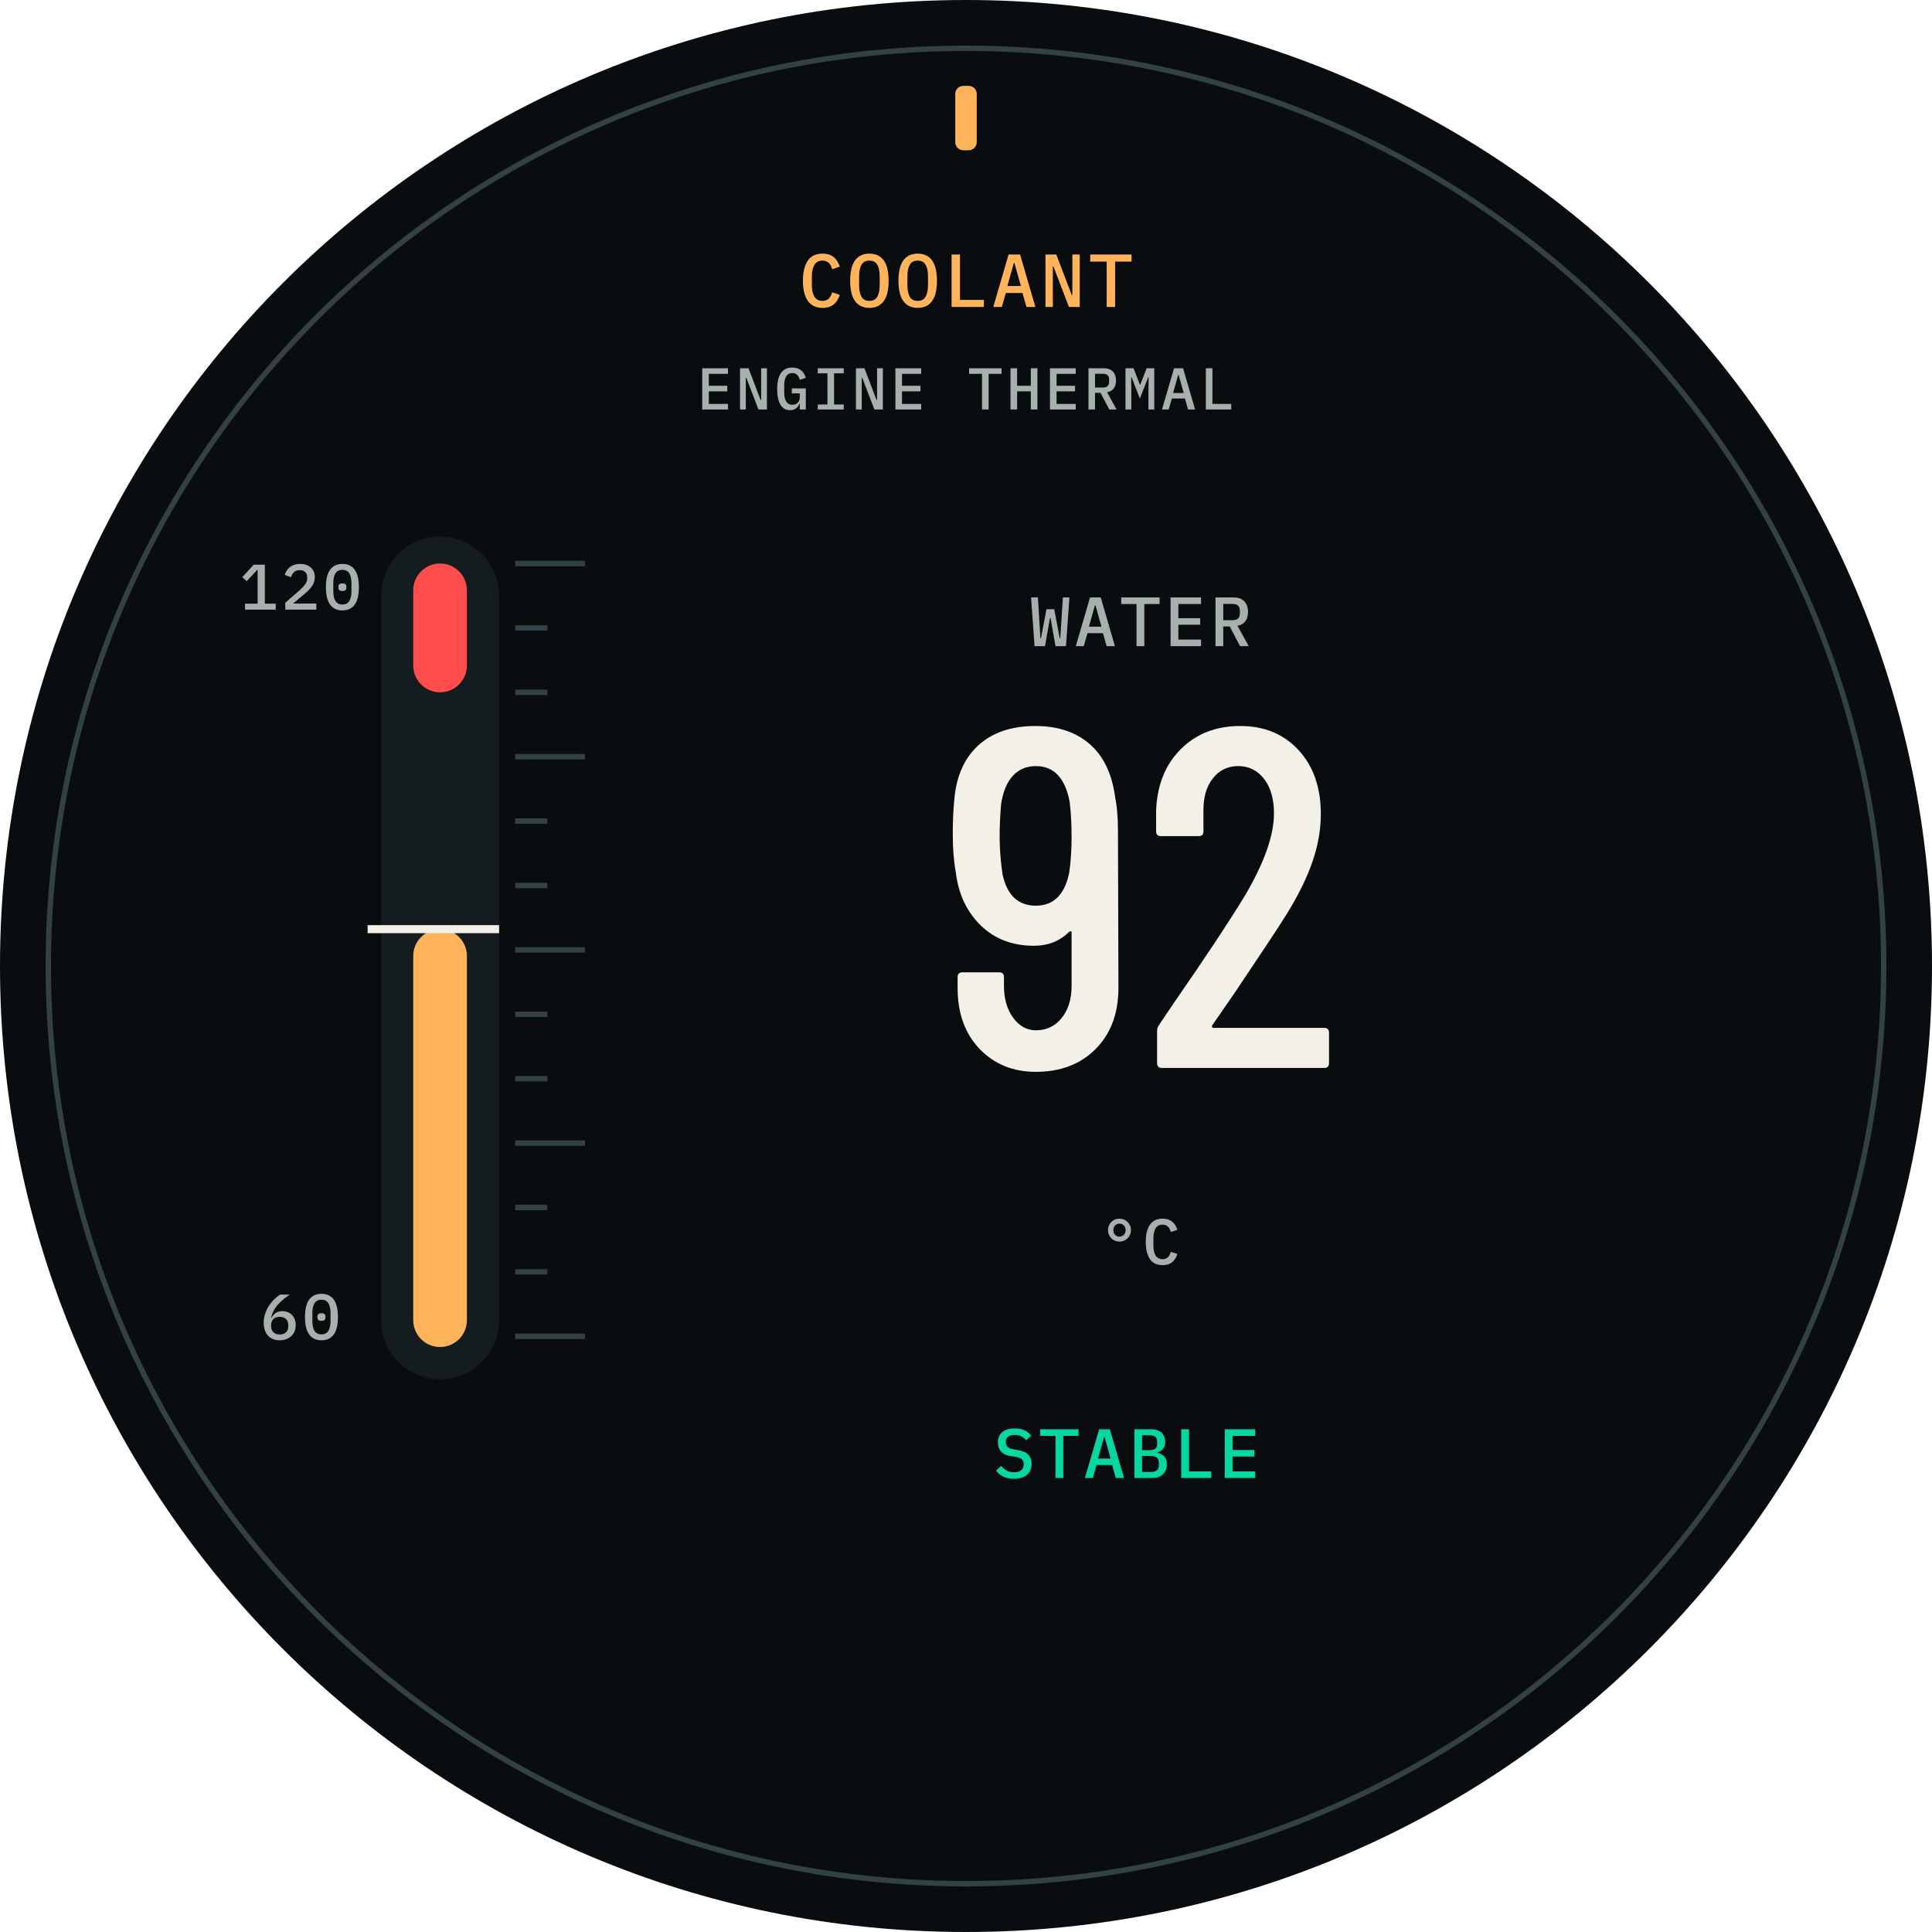
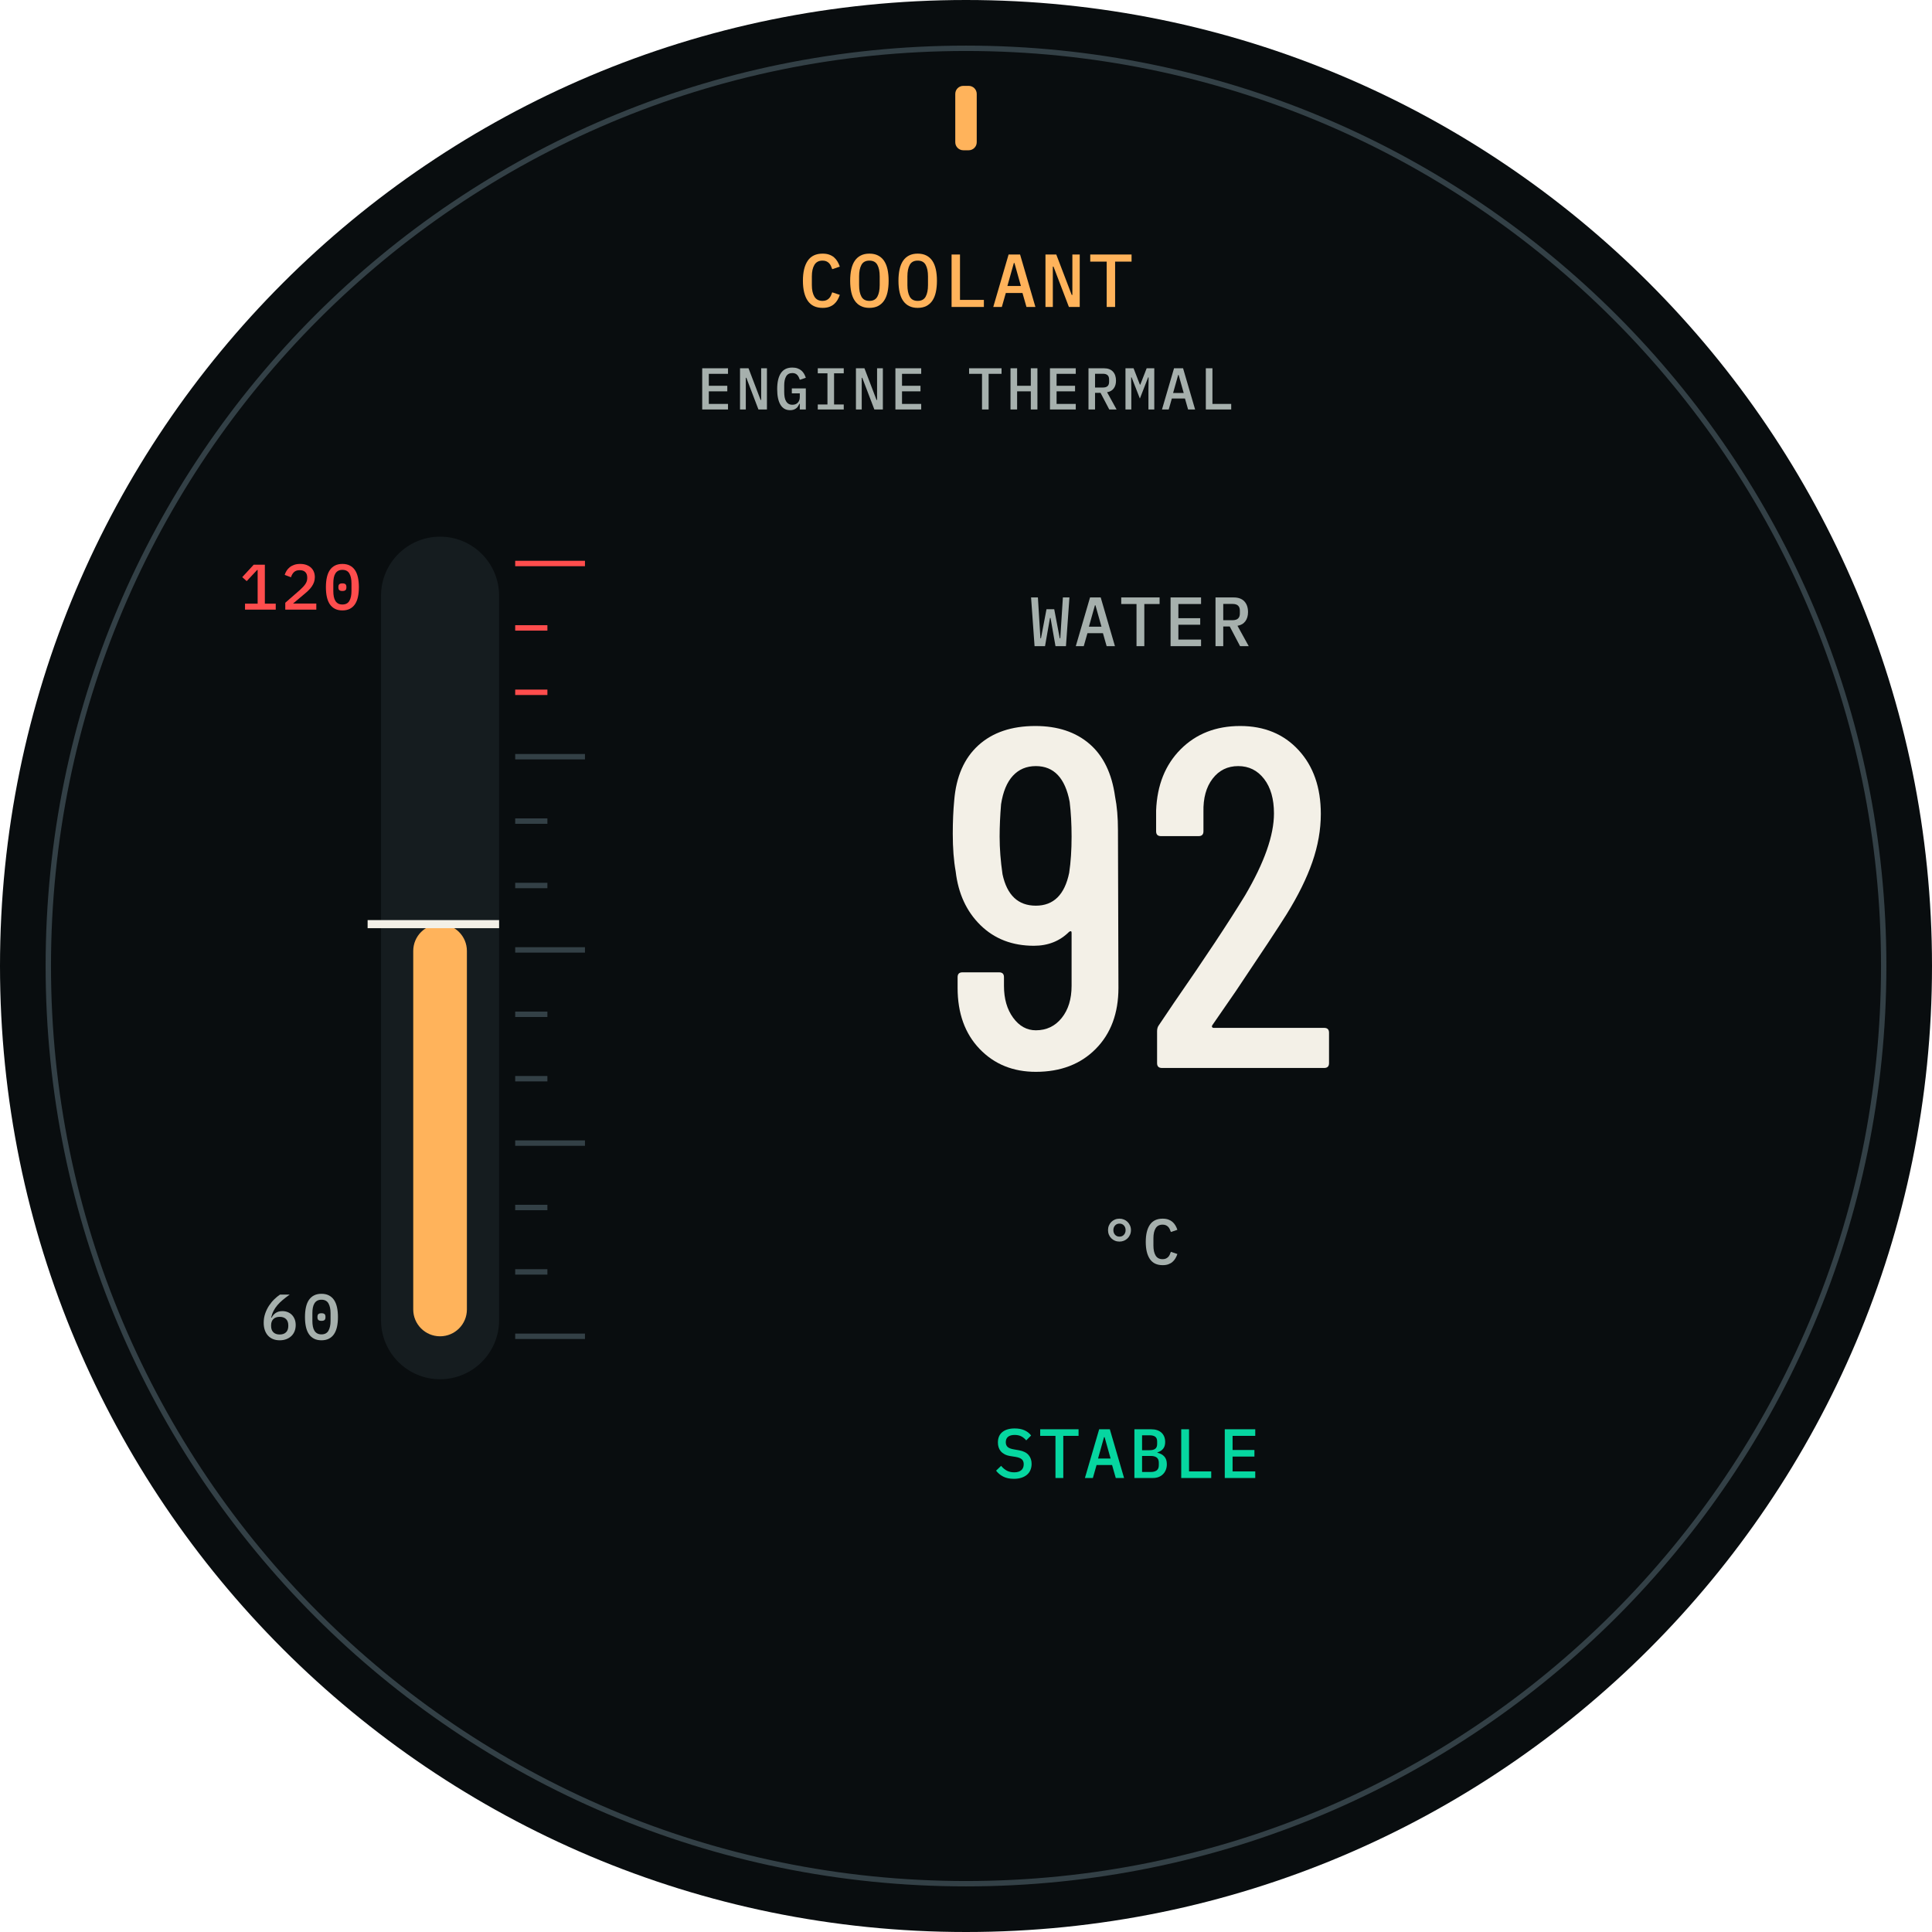
<svg xmlns="http://www.w3.org/2000/svg" width="720" height="720" viewBox="0 0 720 720" role="group" aria-label="冷却液温度">
  <defs>
    <clipPath id="round">
      <circle cx="360" cy="360" r="360" />
    </clipPath>
  </defs>
  <g clip-path="url(#round)">
    <circle cx="360" cy="360" r="360" fill="#090D0F" />
    <circle cx="360" cy="360" r="342" fill="none" stroke="#334046" stroke-width="2" />
    <rect x="356" y="32" width="8" height="24" rx="3" fill="#FFB35B" />
    <g aria-label="COOLANT" fill="#FFB35B">
      <path d="M306.56 114.736Q302.836 114.736 301.03 112.104Q299.224 109.472 299.224 104.628Q299.224 99.784 301.03 97.152Q302.836 94.52 306.56 94.52Q307.988 94.52 309.038 94.898Q310.088 95.276 310.844 95.934Q311.6 96.592 312.118 97.474Q312.636 98.356 312.972 99.364L310.144 100.316Q309.92 99.644 309.64 99.056Q309.36 98.468 308.94 98.048Q308.52 97.628 307.946 97.376Q307.372 97.124 306.532 97.124Q304.46 97.124 303.508 98.706Q302.556 100.288 302.556 102.976V106.28Q302.556 108.968 303.508 110.55Q304.46 112.132 306.532 112.132Q307.372 112.132 307.946 111.88Q308.52 111.628 308.94 111.208Q309.36 110.788 309.64 110.2Q309.92 109.612 310.144 108.94L312.972 109.892Q312.636 110.9 312.118 111.782Q311.6 112.664 310.844 113.322Q310.088 113.98 309.038 114.358Q307.988 114.736 306.56 114.736Z" />
      <path d="M324.0 114.736Q322.152 114.736 320.794 114.05Q319.436 113.364 318.554 112.076Q317.672 110.788 317.252 108.912Q316.832 107.036 316.832 104.628Q316.832 102.248 317.252 100.358Q317.672 98.468 318.554 97.18Q319.436 95.892 320.794 95.206Q322.152 94.52 324.0 94.52Q325.848 94.52 327.206 95.206Q328.564 95.892 329.446 97.18Q330.328 98.468 330.748 100.358Q331.168 102.248 331.168 104.628Q331.168 107.036 330.748 108.912Q330.328 110.788 329.446 112.076Q328.564 113.364 327.206 114.05Q325.848 114.736 324.0 114.736ZM324.0 112.132Q326.1 112.132 326.968 110.55Q327.836 108.968 327.836 106.252V102.976Q327.836 100.288 326.968 98.706Q326.1 97.124 324.0 97.124Q321.9 97.124 321.032 98.706Q320.164 100.288 320.164 102.976V106.28Q320.164 108.968 321.032 110.55Q321.9 112.132 324.0 112.132Z" />
      <path d="M342.0 114.736Q340.152 114.736 338.794 114.05Q337.436 113.364 336.554 112.076Q335.672 110.788 335.252 108.912Q334.832 107.036 334.832 104.628Q334.832 102.248 335.252 100.358Q335.672 98.468 336.554 97.18Q337.436 95.892 338.794 95.206Q340.152 94.52 342.0 94.52Q343.848 94.52 345.206 95.206Q346.564 95.892 347.446 97.18Q348.328 98.468 348.748 100.358Q349.168 102.248 349.168 104.628Q349.168 107.036 348.748 108.912Q348.328 110.788 347.446 112.076Q346.564 113.364 345.206 114.05Q343.848 114.736 342.0 114.736ZM342.0 112.132Q344.1 112.132 344.968 110.55Q345.836 108.968 345.836 106.252V102.976Q345.836 100.288 344.968 98.706Q344.1 97.124 342.0 97.124Q339.9 97.124 339.032 98.706Q338.164 100.288 338.164 102.976V106.28Q338.164 108.968 339.032 110.55Q339.9 112.132 342.0 112.132Z" />
      <path d="M354.624 114.4V94.856H357.76V111.768H366.664V114.4Z" />
      <path d="M382.536 114.4 381.052 109.192H374.836L373.352 114.4H370.16L375.872 94.856H380.156L385.868 114.4ZM378.056 98.02H377.832L375.424 106.588H380.464Z" />
      <path d="M392.612 99.364H392.36V114.4H389.616V94.856H393.648L399.388 109.892H399.64V94.856H402.384V114.4H398.352Z" />
      <path d="M415.568 97.488V114.4H412.432V97.488H406.3V94.856H421.7V97.488Z" />
    </g>
    <g aria-label="ENGINE THERMAL" fill="#A6B0AD">
      <path d="M261.692 152.6V137.244H271.306V139.312H264.156V143.778H271.042V145.846H264.156V150.532H271.306V152.6Z" />
      <path d="M278.138 140.786H277.94V152.6H275.784V137.244H278.952L283.462 149.058H283.66V137.244H285.816V152.6H282.648Z" />
      <path d="M298.06 150.488H297.906Q297.708 150.95 297.433 151.379Q297.158 151.808 296.751 152.138Q296.344 152.468 295.772 152.666Q295.2 152.864 294.452 152.864Q292.054 152.864 290.844 150.818Q289.634 148.772 289.634 145.032Q289.634 141.116 291.02 139.048Q292.406 136.98 295.266 136.98Q296.388 136.98 297.235 137.288Q298.082 137.596 298.676 138.113Q299.27 138.63 299.666 139.323Q300.062 140.016 300.304 140.786L298.082 141.534Q297.906 141.028 297.686 140.577Q297.466 140.126 297.147 139.774Q296.828 139.422 296.377 139.224Q295.926 139.026 295.288 139.026Q293.682 139.026 292.967 140.269Q292.252 141.512 292.252 143.624V146.066Q292.252 147.122 292.406 148.002Q292.56 148.882 292.923 149.509Q293.286 150.136 293.869 150.488Q294.452 150.84 295.288 150.84Q296.63 150.84 297.345 150.037Q298.06 149.234 298.06 147.98V146.594H295.09V144.746H300.304V152.6H298.06Z" />
      <path d="M304.76 152.6V150.73H308.368V139.114H304.76V137.244H314.44V139.114H310.832V150.73H314.44V152.6Z" />
      <path d="M321.338 140.786H321.14V152.6H318.984V137.244H322.152L326.662 149.058H326.86V137.244H329.016V152.6H325.848Z" />
      <path d="M333.692 152.6V137.244H343.306V139.312H336.156V143.778H343.042V145.846H336.156V150.532H343.306V152.6Z" />
      <path d="M368.432 139.312V152.6H365.968V139.312H361.15V137.244H373.25V139.312Z" />
      <path d="M384.152 145.846H379.048V152.6H376.584V137.244H379.048V143.778H384.152V137.244H386.616V152.6H384.152Z" />
      <path d="M391.292 152.6V137.244H400.906V139.312H393.756V143.778H400.642V145.846H393.756V150.532H400.906V152.6Z" />
      <path d="M408.09 152.6H405.648V137.244H411.39Q413.59 137.244 414.745 138.476Q415.9 139.708 415.9 141.864Q415.9 143.624 415.042 144.768Q414.184 145.912 412.578 146.176L416.12 152.6H413.392L410.136 146.396H408.09ZM411.038 144.416Q413.326 144.416 413.326 142.326V141.38Q413.326 139.29 411.038 139.29H408.09V144.416Z" />
      <path d="M427.99 145.252 428.056 140.632H427.88L424.8 148.53L421.72 140.632H421.544L421.61 145.252V152.6H419.432V137.244H422.446L424.8 143.338H424.954L427.33 137.244H430.168V152.6H427.99Z" />
      <path d="M442.764 152.6 441.598 148.508H436.714L435.548 152.6H433.04L437.528 137.244H440.894L445.382 152.6ZM439.244 139.73H439.068L437.176 146.462H441.136Z" />
      <path d="M449.376 152.6V137.244H451.84V150.532H458.836V152.6Z" />
    </g>
    <g fill="none">
      <rect x="142" y="200" width="44" height="314" rx="22" fill="#151C1F" />
-       <rect x="154" y="210" width="20" height="48" rx="10" fill="#FF4D4D" />
-       <path d="M192 210 H218" stroke="#334046" stroke-width="2" />
-       <path d="M192 234 H204" stroke="#334046" stroke-width="2" />
-       <path d="M192 258 H204" stroke="#334046" stroke-width="2" />
-       <path d="M192 282 H218" stroke="#334046" stroke-width="2" />
-       <path d="M192 306 H204" stroke="#334046" stroke-width="2" />
-       <path d="M192 330 H204" stroke="#334046" stroke-width="2" />
-       <path d="M192 354 H218" stroke="#334046" stroke-width="2" />
-       <path d="M192 378 H204" stroke="#334046" stroke-width="2" />
-       <path d="M192 402 H204" stroke="#334046" stroke-width="2" />
-       <path d="M192 426 H218" stroke="#334046" stroke-width="2" />
-       <path d="M192 450 H204" stroke="#334046" stroke-width="2" />
-       <path d="M192 474 H204" stroke="#334046" stroke-width="2" />
-       <path d="M192 498 H218" stroke="#334046" stroke-width="2" />
+       <path data-thermal-tick="120" data-temperature-zone="high" d="M192 210 H218" stroke="#FF4D4D" stroke-width="2" />
+       <path data-thermal-tick="115" data-temperature-zone="high" d="M192 234 H204" stroke="#FF4D4D" stroke-width="2" />
+       <path data-thermal-tick="110" data-temperature-zone="high" d="M192 258 H204" stroke="#FF4D4D" stroke-width="2" />
+       <path data-thermal-tick="105" d="M192 282 H218" stroke="#334046" stroke-width="2" />
+       <path data-thermal-tick="100" d="M192 306 H204" stroke="#334046" stroke-width="2" />
+       <path data-thermal-tick="95" d="M192 330 H204" stroke="#334046" stroke-width="2" />
+       <path data-thermal-tick="90" d="M192 354 H218" stroke="#334046" stroke-width="2" />
+       <path data-thermal-tick="85" d="M192 378 H204" stroke="#334046" stroke-width="2" />
+       <path data-thermal-tick="80" d="M192 402 H204" stroke="#334046" stroke-width="2" />
+       <path data-thermal-tick="75" d="M192 426 H218" stroke="#334046" stroke-width="2" />
+       <path data-thermal-tick="70" d="M192 450 H204" stroke="#334046" stroke-width="2" />
+       <path data-thermal-tick="65" d="M192 474 H204" stroke="#334046" stroke-width="2" />
+       <path data-thermal-tick="60" d="M192 498 H218" stroke="#334046" stroke-width="2" />
    </g>
    <g data-live-indicator="temperature">
-       <rect x="154" y="346.267" width="20" height="155.733" rx="10" fill="#FFB35B" />
-       <path d="M137 346.267h49" fill="none" stroke="#F3F0E7" stroke-width="3" />
+       <rect x="154" y="344.4" width="20" height="153.6" rx="10" fill="#FFB35B" />
+       <path d="M137 344.4h49" fill="none" stroke="#F3F0E7" stroke-width="3" />
    </g>
    <g data-field="coolant" data-state="normal">
      <g aria-label="WATER" fill="#A6B0AD">
        <path d="M385.55 240.8 384.25 222.652H386.798L387.448 233.208L387.734 237.862H387.942L389.996 227.046H392.882L394.936 237.862H395.144L395.43 233.208L396.106 222.652H398.55L397.25 240.8H393.35L391.504 230.296H391.296L389.45 240.8Z" />
        <path d="M412.412 240.8 411.034 235.964H405.262L403.884 240.8H400.92L406.224 222.652H410.202L415.506 240.8ZM408.252 225.59H408.044L405.808 233.546H410.488Z" />
        <path d="M426.456 225.096V240.8H423.544V225.096H417.85V222.652H432.15V225.096Z" />
        <path d="M436.236 240.8V222.652H447.598V225.096H439.148V230.374H447.286V232.818H439.148V238.356H447.598V240.8Z" />
        <path d="M455.87 240.8H452.984V222.652H459.77Q462.37 222.652 463.735 224.108Q465.1 225.564 465.1 228.112Q465.1 230.192 464.086 231.544Q463.072 232.896 461.174 233.208L465.36 240.8H462.136L458.288 233.468H455.87ZM459.354 231.128Q462.058 231.128 462.058 228.658V227.54Q462.058 225.07 459.354 225.07H455.87V231.128Z" />
      </g>
      <g aria-label="92" fill="#F3F0E7">
        <path d="M416.81 368.12Q416.81 382.34 408.35 390.89Q399.89 399.44 386.03 399.44Q373.25 399.44 365.06 390.89Q356.87 382.34 356.87 368.12V364.16Q356.87 362.36 358.67 362.36H372.35Q374.15 362.36 374.15 364.16V367.4Q374.15 374.6 377.57 379.28Q380.99 383.96 386.03 383.96Q391.97 383.96 395.66 379.37Q399.35 374.78 399.35 367.4V347.6Q399.35 346.7 398.45 347.24Q393.23 352.46 385.31 352.46Q373.25 352.46 365.42 344.81Q357.59 337.16 356.15 324.74Q355.07 318.8 355.07 310.7Q355.07 303.86 355.61 298.28Q356.69 284.96 364.61 277.76Q372.53 270.56 385.85 270.56Q398.27 270.56 406.01 277.22Q413.75 283.88 415.55 296.84Q416.63 302.24 416.63 309.44ZM399.35 311.78Q399.35 304.76 398.63 298.82Q396.11 285.5 386.03 285.5Q380.81 285.5 377.48 289.1Q374.15 292.7 373.07 299.72Q372.53 306.2 372.53 311.78Q372.53 318.44 373.61 325.82Q376.13 337.52 386.03 337.52Q395.93 337.52 398.45 325.28Q399.35 319.34 399.35 311.78Z" />
        <path d="M452.27 383.06H493.49Q495.29 383.06 495.29 384.86V396.2Q495.29 398.0 493.49 398.0H433.01Q431.21 398.0 431.21 396.2V384.32Q431.21 382.88 431.93 381.98L437.51 373.7Q454.61 349.04 463.97 333.74Q474.77 315.38 474.77 303.14Q474.77 295.04 471.08 290.27Q467.39 285.5 461.45 285.5Q455.51 285.5 451.91 290.18Q448.31 294.86 448.49 302.6V309.8Q448.49 311.6 446.69 311.6H432.65Q430.85 311.6 430.85 309.8V302.06Q431.39 287.84 440.03 279.2Q448.67 270.56 462.17 270.56Q475.67 270.56 483.95 279.56Q492.23 288.56 492.23 303.32Q492.23 312.14 489.08 321.23Q485.93 330.32 479.45 340.76Q474.95 347.96 460.55 369.38L451.73 382.16Q451.55 382.52 451.73 382.79Q451.91 383.06 452.27 383.06Z" />
      </g>
      <g aria-label="°C" fill="#A6B0AD">
        <path d="M417.2 462.704Q416.288 462.704 415.508 462.38Q414.728 462.056 414.152 461.48Q413.576 460.904 413.252 460.124Q412.928 459.344 412.928 458.432Q412.928 457.52 413.252 456.74Q413.576 455.96 414.152 455.384Q414.728 454.808 415.508 454.484Q416.288 454.16 417.2 454.16Q418.088 454.16 418.868 454.484Q419.648 454.808 420.224 455.384Q420.8 455.96 421.136 456.74Q421.472 457.52 421.472 458.432Q421.472 459.344 421.136 460.124Q420.8 460.904 420.224 461.48Q419.648 462.056 418.868 462.38Q418.088 462.704 417.2 462.704ZM417.2 460.856Q418.232 460.856 418.856 460.16Q419.48 459.464 419.48 458.432Q419.48 457.4 418.856 456.704Q418.232 456.008 417.2 456.008Q416.168 456.008 415.544 456.704Q414.92 457.4 414.92 458.432Q414.92 459.464 415.544 460.16Q416.168 460.856 417.2 460.856Z" />
        <path d="M433.28 471.488Q430.088 471.488 428.54 469.232Q426.992 466.976 426.992 462.824Q426.992 458.672 428.54 456.416Q430.088 454.16 433.28 454.16Q434.504 454.16 435.404 454.484Q436.304 454.808 436.952 455.372Q437.6 455.936 438.044 456.692Q438.488 457.448 438.776 458.312L436.352 459.128Q436.16 458.552 435.92 458.048Q435.68 457.544 435.32 457.184Q434.96 456.824 434.468 456.608Q433.976 456.392 433.256 456.392Q431.48 456.392 430.664 457.748Q429.848 459.104 429.848 461.408V464.24Q429.848 466.544 430.664 467.9Q431.48 469.256 433.256 469.256Q433.976 469.256 434.468 469.04Q434.96 468.824 435.32 468.464Q435.68 468.104 435.92 467.6Q436.16 467.096 436.352 466.52L438.776 467.336Q438.488 468.2 438.044 468.956Q437.6 469.712 436.952 470.276Q436.304 470.84 435.404 471.164Q434.504 471.488 433.28 471.488Z" />
      </g>
    </g>
    <g aria-label="STABLE" fill="#06D6A0">
      <path d="M377.844 551.112Q375.478 551.112 373.866 550.28Q372.254 549.448 371.214 548.07L373.086 546.276Q374.126 547.524 375.296 548.109Q376.466 548.694 377.948 548.694Q379.664 548.694 380.587 547.914Q381.51 547.134 381.51 545.678Q381.51 544.508 380.834 543.871Q380.158 543.234 378.52 542.948L376.544 542.636Q375.244 542.428 374.36 541.947Q373.476 541.466 372.93 540.803Q372.384 540.14 372.137 539.321Q371.89 538.502 371.89 537.592Q371.89 535.018 373.554 533.679Q375.218 532.34 378.13 532.34Q380.288 532.34 381.809 533.029Q383.33 533.718 384.266 534.966L382.446 536.786Q381.692 535.876 380.665 535.317Q379.638 534.758 378.13 534.758Q376.518 534.758 375.673 535.447Q374.828 536.136 374.828 537.462Q374.828 538.58 375.491 539.217Q376.154 539.854 377.844 540.14L379.768 540.478Q382.212 540.92 383.33 542.259Q384.448 543.598 384.448 545.522Q384.448 546.77 384.019 547.81Q383.59 548.85 382.745 549.578Q381.9 550.306 380.665 550.709Q379.43 551.112 377.844 551.112Z" />
      <path d="M396.256 535.096V550.8H393.344V535.096H387.65V532.652H401.95V535.096Z" />
      <path d="M415.812 550.8 414.434 545.964H408.662L407.284 550.8H404.32L409.624 532.652H413.602L418.906 550.8ZM411.652 535.59H411.444L409.208 543.546H413.888Z" />
      <path d="M422.758 532.652H429.024Q431.494 532.652 432.859 533.926Q434.224 535.2 434.224 537.41Q434.224 538.996 433.444 539.932Q432.664 540.868 431.338 541.258V541.388Q432.924 541.752 433.886 542.779Q434.848 543.806 434.848 545.678Q434.848 546.796 434.484 547.732Q434.12 548.668 433.444 549.357Q432.768 550.046 431.819 550.423Q430.87 550.8 429.726 550.8H422.758ZM428.842 548.564Q430.298 548.564 431.078 547.966Q431.858 547.368 431.858 546.042V545.106Q431.858 543.78 431.078 543.182Q430.298 542.584 428.842 542.584H425.618V548.564ZM428.426 540.452Q429.804 540.452 430.519 539.919Q431.234 539.386 431.234 538.138V537.202Q431.234 535.954 430.519 535.421Q429.804 534.888 428.426 534.888H425.618V540.452Z" />
      <path d="M440.208 550.8V532.652H443.12V548.356H451.388V550.8Z" />
      <path d="M456.436 550.8V532.652H467.798V535.096H459.348V540.374H467.486V542.818H459.348V548.356H467.798V550.8Z" />
    </g>
-     <g aria-label="120" fill="#A6B0AD">
+     <g aria-label="120" fill="#FF4D4D">
      <path d="M91.312 227.2V224.968H96.016V212.416H95.824L91.936 216.568L90.28 215.08L94.552 210.448H98.704V224.968H102.76V227.2Z" />
      <path d="M117.88 227.2H106.312V224.632L111.784 219.856Q113.08 218.704 113.788 217.672Q114.496 216.64 114.496 215.488V215.224Q114.496 213.904 113.776 213.196Q113.056 212.488 111.688 212.488Q110.296 212.488 109.54 213.232Q108.784 213.976 108.448 215.128L106.096 214.24Q106.336 213.448 106.792 212.716Q107.248 211.984 107.956 211.408Q108.664 210.832 109.636 210.496Q110.608 210.16 111.88 210.16Q113.176 210.16 114.196 210.532Q115.216 210.904 115.912 211.552Q116.608 212.2 116.968 213.1Q117.328 214.0 117.328 215.08Q117.328 216.088 117.028 216.94Q116.728 217.792 116.188 218.572Q115.648 219.352 114.904 220.072Q114.16 220.792 113.272 221.512L109.216 224.92H117.88Z" />
      <path d="M127.6 227.488Q126.016 227.488 124.852 226.9Q123.688 226.312 122.932 225.208Q122.176 224.104 121.816 222.496Q121.456 220.888 121.456 218.824Q121.456 216.784 121.816 215.164Q122.176 213.544 122.932 212.44Q123.688 211.336 124.852 210.748Q126.016 210.16 127.6 210.16Q129.184 210.16 130.348 210.748Q131.512 211.336 132.268 212.44Q133.024 213.544 133.384 215.164Q133.744 216.784 133.744 218.824Q133.744 220.888 133.384 222.496Q133.024 224.104 132.268 225.208Q131.512 226.312 130.348 226.9Q129.184 227.488 127.6 227.488ZM127.6 225.28Q129.424 225.28 130.204 223.924Q130.984 222.568 130.984 220.264V217.384Q130.984 215.08 130.204 213.724Q129.424 212.368 127.6 212.368Q126.688 212.368 126.04 212.716Q125.392 213.064 124.984 213.724Q124.576 214.384 124.396 215.308Q124.216 216.232 124.216 217.384V220.264Q124.216 221.416 124.396 222.34Q124.576 223.264 124.984 223.924Q125.392 224.584 126.04 224.932Q126.688 225.28 127.6 225.28ZM127.6 220.24Q126.76 220.24 126.436 219.904Q126.112 219.568 126.112 219.088V218.56Q126.112 218.08 126.436 217.744Q126.76 217.408 127.6 217.408Q128.44 217.408 128.764 217.744Q129.088 218.08 129.088 218.56V219.088Q129.088 219.568 128.764 219.904Q128.44 220.24 127.6 220.24Z" />
    </g>
    <g aria-label="60" fill="#A6B0AD">
      <path d="M104.248 499.488Q102.832 499.488 101.728 499.032Q100.624 498.576 99.856 497.724Q99.088 496.872 98.68 495.672Q98.272 494.472 98.272 492.96Q98.272 491.136 98.824 489.528Q99.376 487.92 100.264 486.576Q101.152 485.232 102.232 484.188Q103.312 483.144 104.368 482.448H107.968Q106.528 483.48 105.376 484.44Q104.224 485.4 103.372 486.408Q102.52 487.416 101.944 488.532Q101.368 489.648 101.056 491.016L101.224 491.064Q101.488 490.56 101.848 490.116Q102.208 489.672 102.688 489.336Q103.168 489.0 103.792 488.808Q104.416 488.616 105.208 488.616Q106.288 488.616 107.2 488.976Q108.112 489.336 108.784 490.02Q109.456 490.704 109.828 491.664Q110.2 492.624 110.2 493.824Q110.2 495.072 109.78 496.116Q109.36 497.16 108.58 497.904Q107.8 498.648 106.696 499.068Q105.592 499.488 104.248 499.488ZM104.224 497.328Q105.76 497.328 106.6 496.5Q107.44 495.672 107.44 494.16V493.92Q107.44 492.408 106.6 491.58Q105.76 490.752 104.224 490.752Q102.712 490.752 101.872 491.58Q101.032 492.408 101.032 493.92V494.16Q101.032 495.672 101.872 496.5Q102.712 497.328 104.224 497.328Z" />
      <path d="M119.8 499.488Q118.216 499.488 117.052 498.9Q115.888 498.312 115.132 497.208Q114.376 496.104 114.016 494.496Q113.656 492.888 113.656 490.824Q113.656 488.784 114.016 487.164Q114.376 485.544 115.132 484.44Q115.888 483.336 117.052 482.748Q118.216 482.16 119.8 482.16Q121.384 482.16 122.548 482.748Q123.712 483.336 124.468 484.44Q125.224 485.544 125.584 487.164Q125.944 488.784 125.944 490.824Q125.944 492.888 125.584 494.496Q125.224 496.104 124.468 497.208Q123.712 498.312 122.548 498.9Q121.384 499.488 119.8 499.488ZM119.8 497.28Q121.624 497.28 122.404 495.924Q123.184 494.568 123.184 492.264V489.384Q123.184 487.08 122.404 485.724Q121.624 484.368 119.8 484.368Q118.888 484.368 118.24 484.716Q117.592 485.064 117.184 485.724Q116.776 486.384 116.596 487.308Q116.416 488.232 116.416 489.384V492.264Q116.416 493.416 116.596 494.34Q116.776 495.264 117.184 495.924Q117.592 496.584 118.24 496.932Q118.888 497.28 119.8 497.28ZM119.8 492.24Q118.96 492.24 118.636 491.904Q118.312 491.568 118.312 491.088V490.56Q118.312 490.08 118.636 489.744Q118.96 489.408 119.8 489.408Q120.64 489.408 120.964 489.744Q121.288 490.08 121.288 490.56V491.088Q121.288 491.568 120.964 491.904Q120.64 492.24 119.8 492.24Z" />
    </g>
  </g>
</svg>
